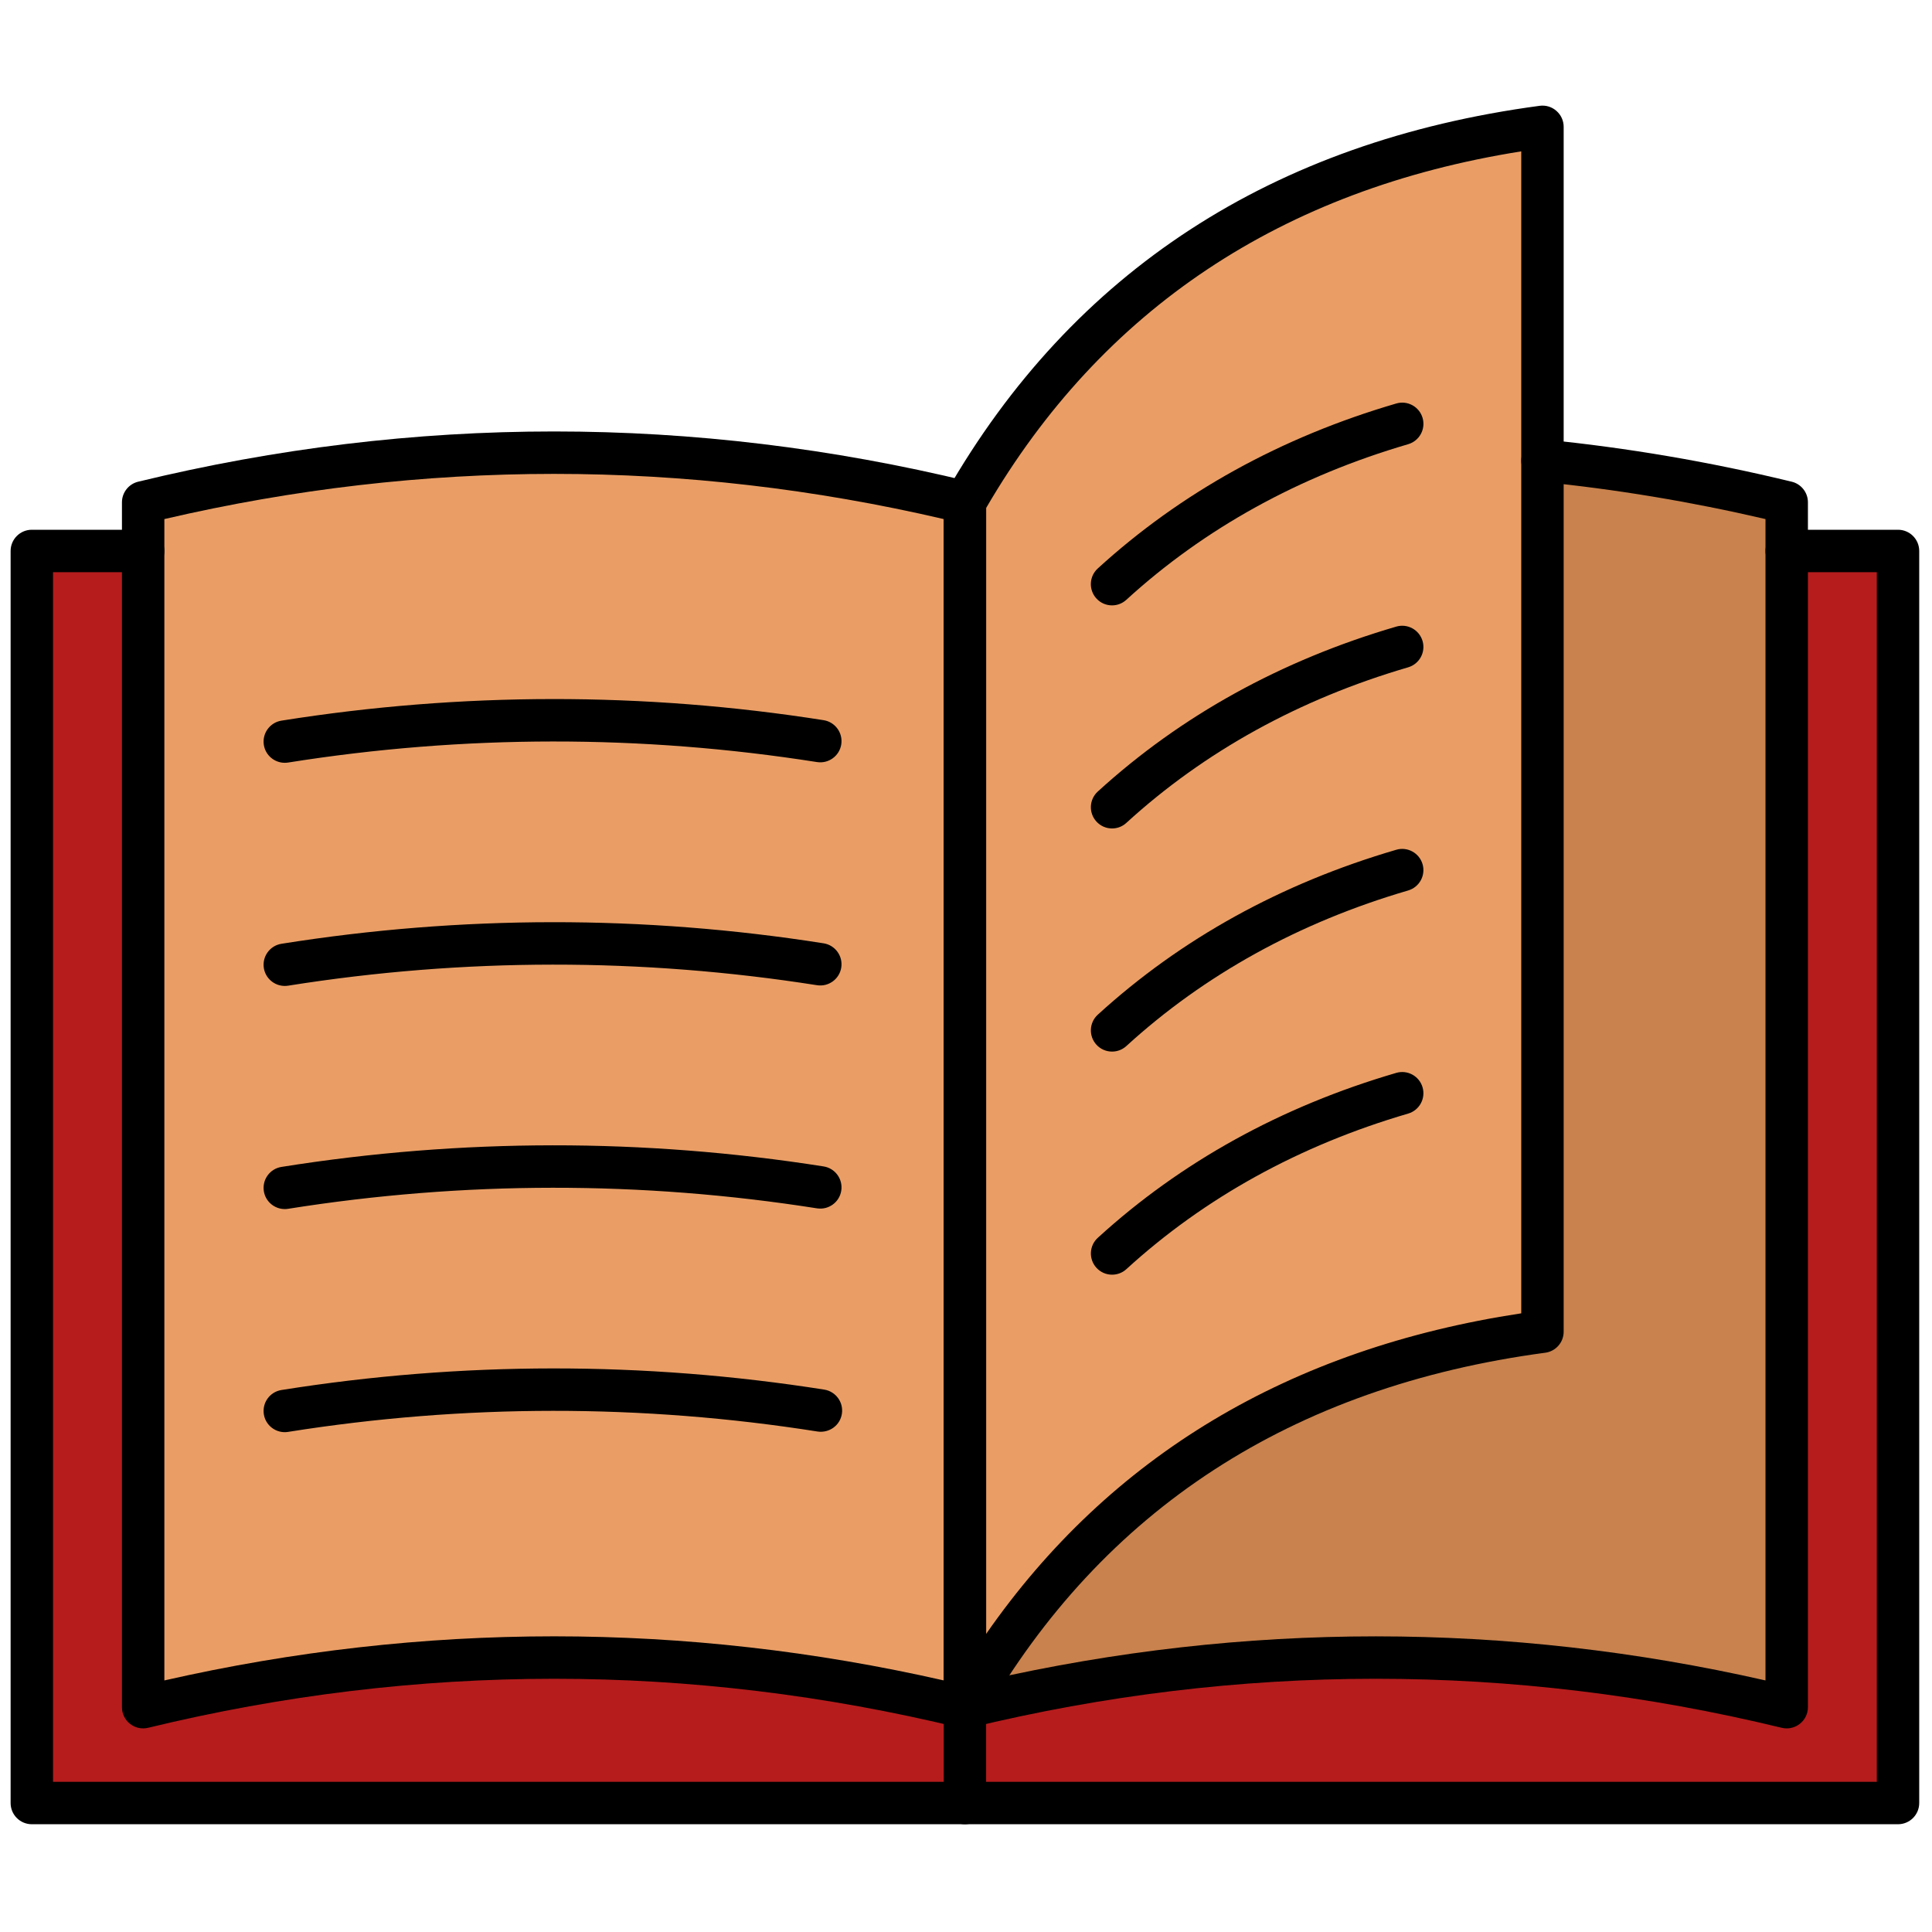
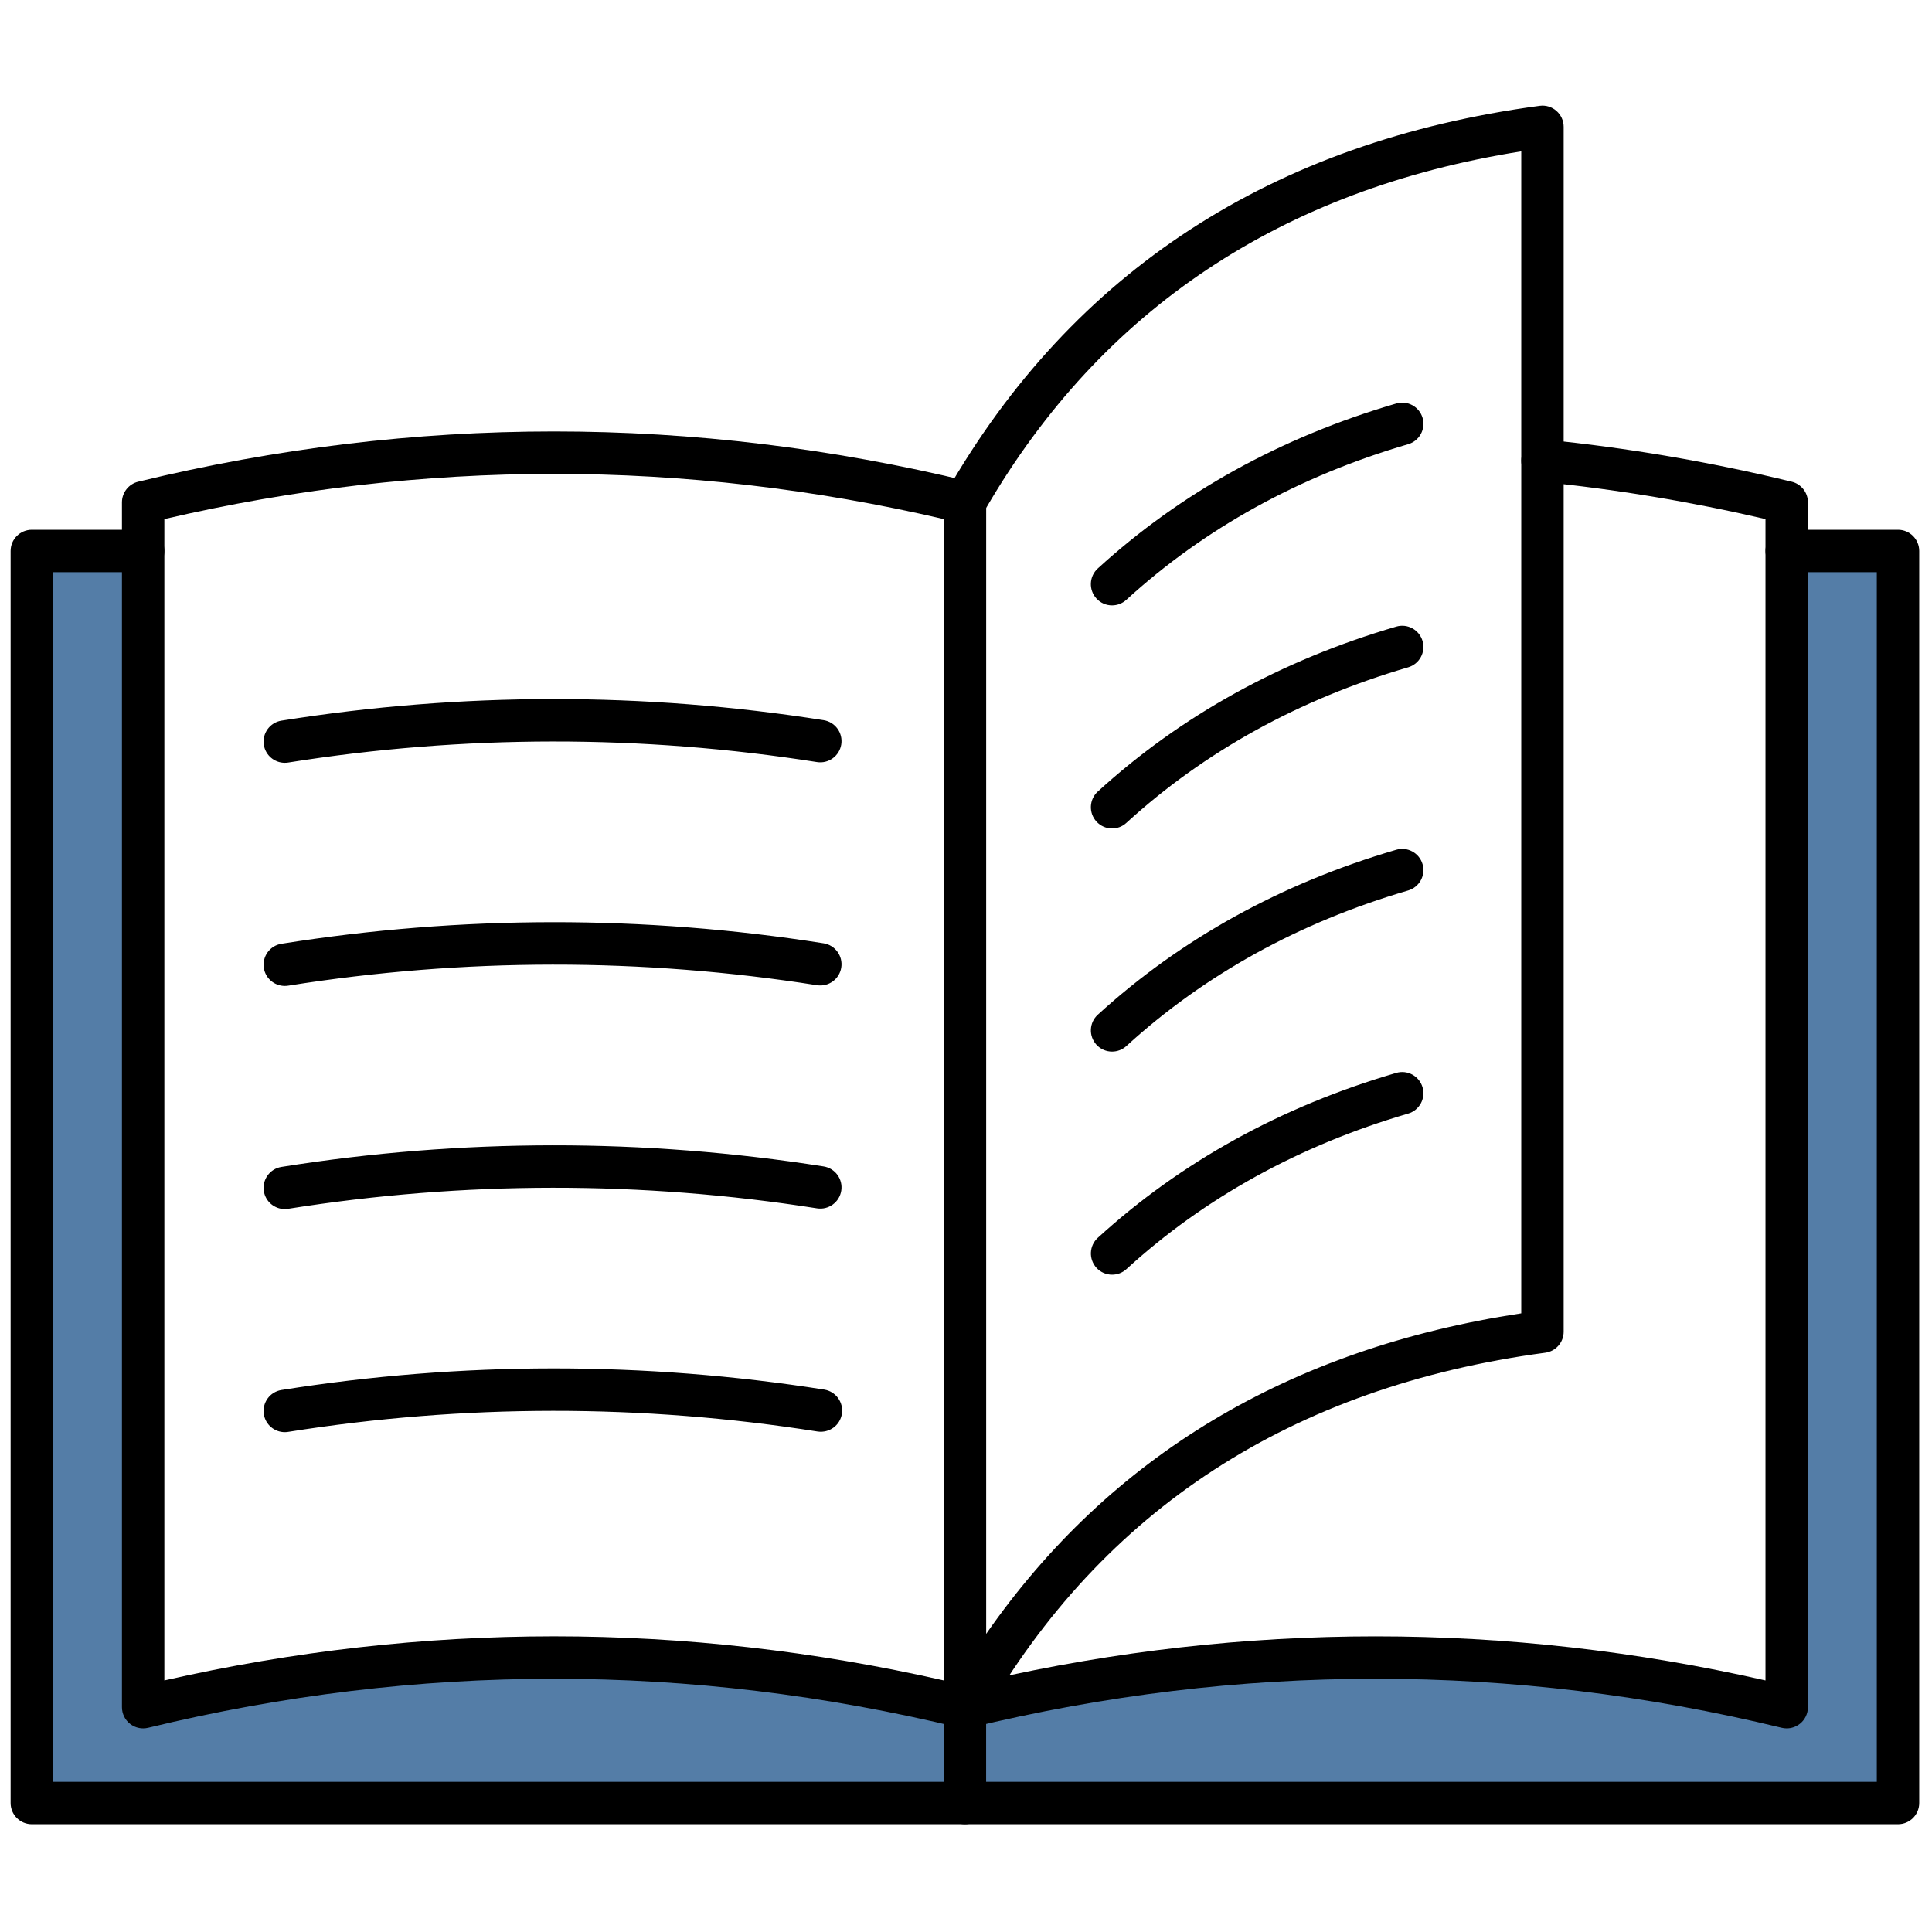
<svg xmlns="http://www.w3.org/2000/svg" version="1.1" width="256" height="256" viewBox="0 0 256 256" xml:space="preserve">
  <g style="stroke: none; stroke-width: 0; stroke-dasharray: none; stroke-linecap: butt; stroke-linejoin: miter; stroke-miterlimit: 10; fill: none; fill-rule: nonzero; opacity: 1;" transform="translate(1.406593 1.406593) scale(2.81 2.81)">
-     <polyline points="83.75,25.48 89,25.48 89,84.52 1,84.52 1,25.48 6.25,25.48 " style="stroke: none; stroke-width: 1; stroke-dasharray: none; stroke-linecap: butt; stroke-linejoin: miter; stroke-miterlimit: 10; fill: rgb(182,28,28); fill-rule: nonzero; opacity: 1;" transform="  matrix(1 0 0 1 0 0) " />
-     <path d="M 6.249 80.001 c 12.917 -3.135 25.834 -3.135 38.751 0 V 23.185 c -12.917 -3.135 -25.834 -3.135 -38.751 0 V 80.001 z" style="stroke: none; stroke-width: 1; stroke-dasharray: none; stroke-linecap: butt; stroke-linejoin: miter; stroke-miterlimit: 10; fill: rgb(234,158,101); fill-rule: nonzero; opacity: 1;" transform=" matrix(1 0 0 1 0 0) " stroke-linecap="round" />
-     <path d="M 72.234 21.221 c 3.839 0.378 7.677 1.033 11.516 1.964 v 56.816 c -12.917 -3.135 -25.834 -3.135 -38.751 0 V 23.185" style="stroke: none; stroke-width: 1; stroke-dasharray: none; stroke-linecap: butt; stroke-linejoin: miter; stroke-miterlimit: 10; fill: rgb(201,130,77); fill-rule: nonzero; opacity: 1;" transform=" matrix(1 0 0 1 0 0) " stroke-linecap="round" />
-     <path d="M 45 80.001 c 5.916 -10.317 15.092 -16.082 27.234 -17.705 V 5.48 C 60.092 7.103 50.916 12.869 45 23.185 V 80.001 z" style="stroke: none; stroke-width: 1; stroke-dasharray: none; stroke-linecap: butt; stroke-linejoin: miter; stroke-miterlimit: 10; fill: rgb(234,158,101); fill-rule: nonzero; opacity: 1;" transform=" matrix(1 0 0 1 0 0) " stroke-linecap="round" />
+     <polyline points="83.75,25.48 89,25.48 89,84.52 1,84.52 1,25.48 6.25,25.48 " style="stroke: none; stroke-width: 1; stroke-dasharray: none; stroke-linecap: butt; stroke-linejoin: miter; stroke-miterlimit: 10; fill: #547da7; fill-rule: nonzero; opacity: 1;" transform="  matrix(1 0 0 1 0 0) " />
+     <path d="M 6.249 80.001 c 12.917 -3.135 25.834 -3.135 38.751 0 V 23.185 c -12.917 -3.135 -25.834 -3.135 -38.751 0 V 80.001 z" style="stroke: none; stroke-width: 1; stroke-dasharray: none; stroke-linecap: butt; stroke-linejoin: miter; stroke-miterlimit: 10; fill: rgba(255, 255, 255, 1); fill-rule: nonzero; opacity: 1;" transform=" matrix(1 0 0 1 0 0) " stroke-linecap="round" />
+     <path d="M 72.234 21.221 c 3.839 0.378 7.677 1.033 11.516 1.964 v 56.816 c -12.917 -3.135 -25.834 -3.135 -38.751 0 V 23.185" style="stroke: none; stroke-width: 1; stroke-dasharray: none; stroke-linecap: butt; stroke-linejoin: miter; stroke-miterlimit: 10; fill: rgba(255, 255, 255, 1); fill-rule: nonzero; opacity: 1;" transform=" matrix(1 0 0 1 0 0) " stroke-linecap="round" />
+     <path d="M 45 80.001 c 5.916 -10.317 15.092 -16.082 27.234 -17.705 V 5.48 C 60.092 7.103 50.916 12.869 45 23.185 V 80.001 z" style="stroke: none; stroke-width: 1; stroke-dasharray: none; stroke-linecap: butt; stroke-linejoin: miter; stroke-miterlimit: 10; fill: rgba(255, 255, 255, 1); fill-rule: nonzero; opacity: 1;" transform=" matrix(1 0 0 1 0 0) " stroke-linecap="round" />
    <path d="M 6.25 81.001 c -0.222 0 -0.44 -0.074 -0.618 -0.214 C 5.39 80.598 5.25 80.308 5.25 80.001 V 23.186 c 0 -0.461 0.316 -0.863 0.764 -0.972 c 13.013 -3.159 26.209 -3.159 39.222 0 C 45.684 22.323 46 22.724 46 23.186 v 56.815 c 0 0.307 -0.141 0.597 -0.382 0.786 c -0.242 0.188 -0.557 0.259 -0.854 0.186 c -12.7 -3.082 -25.579 -3.082 -38.279 0 C 6.407 80.991 6.328 81.001 6.25 81.001 z M 25.625 76.66 c 6.138 0 12.275 0.693 18.375 2.079 V 23.976 c -12.197 -2.841 -24.553 -2.84 -36.75 0 v 54.764 C 13.35 77.354 19.487 76.66 25.625 76.66 z" style="stroke: none; stroke-width: 1; stroke-dasharray: none; stroke-linecap: butt; stroke-linejoin: miter; stroke-miterlimit: 10; fill: rgb(0,0,0); fill-rule: nonzero; opacity: 1;" transform=" matrix(1 0 0 1 0 0) " stroke-linecap="round" />
    <path d="M 83.751 81.001 c -0.079 0 -0.158 -0.009 -0.235 -0.028 c -12.703 -3.083 -25.581 -3.082 -38.28 0 c -0.3 0.07 -0.613 0.003 -0.854 -0.186 C 44.141 80.598 44 80.308 44 80.001 V 23.186 c 0 -0.552 0.448 -1 1 -1 s 1 0.448 1 1 v 55.554 c 12.201 -2.772 24.55 -2.771 36.751 0 V 23.976 c -3.529 -0.822 -7.097 -1.414 -10.614 -1.76 c -0.55 -0.054 -0.951 -0.543 -0.897 -1.093 c 0.054 -0.549 0.533 -0.952 1.093 -0.897 c 3.865 0.38 7.786 1.049 11.655 1.988 c 0.448 0.109 0.764 0.51 0.764 0.972 v 56.815 c 0 0.307 -0.141 0.597 -0.382 0.786 C 84.191 80.927 83.973 81.001 83.751 81.001 z" style="stroke: none; stroke-width: 1; stroke-dasharray: none; stroke-linecap: butt; stroke-linejoin: miter; stroke-miterlimit: 10; fill: rgb(0,0,0); fill-rule: nonzero; opacity: 1;" transform=" matrix(1 0 0 1 0 0) " stroke-linecap="round" />
    <path d="M 89 85.521 H 1 c -0.552 0 -1 -0.447 -1 -1 V 25.48 c 0 -0.552 0.448 -1 1 -1 h 5.25 c 0.552 0 1 0.448 1 1 s -0.448 1 -1 1 H 2 v 57.041 h 86 V 26.48 h -4.249 c -0.553 0 -1 -0.448 -1 -1 s 0.447 -1 1 -1 H 89 c 0.553 0 1 0.448 1 1 v 59.041 C 90 85.073 89.553 85.521 89 85.521 z" style="stroke: none; stroke-width: 1; stroke-dasharray: none; stroke-linecap: butt; stroke-linejoin: miter; stroke-miterlimit: 10; fill: rgb(0,0,0); fill-rule: nonzero; opacity: 1;" transform=" matrix(1 0 0 1 0 0) " stroke-linecap="round" />
    <path d="M 45 81.001 c -0.085 0 -0.172 -0.011 -0.257 -0.034 C 44.305 80.851 44 80.454 44 80.001 V 23.186 c 0 -0.174 0.046 -0.346 0.132 -0.498 c 5.959 -10.392 15.37 -16.515 27.969 -18.199 c 0.292 -0.039 0.575 0.049 0.791 0.239 c 0.218 0.19 0.342 0.464 0.342 0.752 v 56.816 c 0 0.501 -0.371 0.925 -0.867 0.991 c -11.951 1.598 -20.866 7.388 -26.5 17.211 C 45.686 80.814 45.352 81.001 45 81.001 z M 46 23.454 v 53.094 c 5.829 -8.383 14.3 -13.461 25.234 -15.119 V 6.637 C 59.944 8.427 51.459 14.081 46 23.454 z" style="stroke: none; stroke-width: 1; stroke-dasharray: none; stroke-linecap: butt; stroke-linejoin: miter; stroke-miterlimit: 10; fill: rgb(0,0,0); fill-rule: nonzero; opacity: 1;" transform=" matrix(1 0 0 1 0 0) " stroke-linecap="round" />
    <path d="M 51.938 28.046 c -0.271 0 -0.541 -0.109 -0.738 -0.326 c -0.372 -0.408 -0.344 -1.04 0.063 -1.413 c 3.915 -3.577 8.651 -6.194 14.078 -7.781 c 0.53 -0.156 1.085 0.15 1.24 0.679 c 0.155 0.53 -0.149 1.085 -0.68 1.241 c -5.131 1.5 -9.603 3.968 -13.289 7.337 C 52.42 27.959 52.179 28.046 51.938 28.046 z" style="stroke: none; stroke-width: 1; stroke-dasharray: none; stroke-linecap: butt; stroke-linejoin: miter; stroke-miterlimit: 10; fill: rgb(0,0,0); fill-rule: nonzero; opacity: 1;" transform=" matrix(1 0 0 1 0 0) " stroke-linecap="round" />
    <path d="M 51.939 38.565 c -0.271 0 -0.541 -0.109 -0.738 -0.326 c -0.372 -0.408 -0.344 -1.04 0.063 -1.413 c 3.914 -3.575 8.65 -6.192 14.076 -7.779 c 0.53 -0.156 1.085 0.15 1.24 0.679 c 0.155 0.53 -0.149 1.085 -0.68 1.241 c -5.13 1.5 -9.601 3.968 -13.287 7.335 C 52.422 38.479 52.181 38.565 51.939 38.565 z" style="stroke: none; stroke-width: 1; stroke-dasharray: none; stroke-linecap: butt; stroke-linejoin: miter; stroke-miterlimit: 10; fill: rgb(0,0,0); fill-rule: nonzero; opacity: 1;" transform=" matrix(1 0 0 1 0 0) " stroke-linecap="round" />
    <path d="M 51.939 49.087 c -0.271 0 -0.541 -0.109 -0.738 -0.325 c -0.372 -0.408 -0.344 -1.041 0.063 -1.413 c 3.915 -3.576 8.651 -6.193 14.076 -7.779 c 0.53 -0.156 1.085 0.15 1.24 0.679 c 0.155 0.53 -0.149 1.085 -0.68 1.241 c -5.129 1.499 -9.6 3.967 -13.287 7.335 C 52.422 49 52.181 49.087 51.939 49.087 z" style="stroke: none; stroke-width: 1; stroke-dasharray: none; stroke-linecap: butt; stroke-linejoin: miter; stroke-miterlimit: 10; fill: rgb(0,0,0); fill-rule: nonzero; opacity: 1;" transform=" matrix(1 0 0 1 0 0) " stroke-linecap="round" />
    <path d="M 45 85.521 c -0.552 0 -1 -0.447 -1 -1 v -5.472 c 0 -0.553 0.448 -1 1 -1 s 1 0.447 1 1 v 5.472 C 46 85.073 45.552 85.521 45 85.521 z" style="stroke: none; stroke-width: 1; stroke-dasharray: none; stroke-linecap: butt; stroke-linejoin: miter; stroke-miterlimit: 10; fill: rgb(0,0,0); fill-rule: nonzero; opacity: 1;" transform=" matrix(1 0 0 1 0 0) " stroke-linecap="round" />
    <path d="M 51.94 59.607 c -0.271 0 -0.541 -0.109 -0.738 -0.325 c -0.372 -0.408 -0.344 -1.041 0.063 -1.413 c 3.913 -3.574 8.648 -6.191 14.075 -7.778 c 0.53 -0.155 1.085 0.149 1.24 0.68 c 0.155 0.529 -0.149 1.085 -0.68 1.24 c -5.13 1.5 -9.601 3.968 -13.286 7.335 C 52.423 59.521 52.182 59.607 51.94 59.607 z" style="stroke: none; stroke-width: 1; stroke-dasharray: none; stroke-linecap: butt; stroke-linejoin: miter; stroke-miterlimit: 10; fill: rgb(0,0,0); fill-rule: nonzero; opacity: 1;" transform=" matrix(1 0 0 1 0 0) " stroke-linecap="round" />
    <path d="M 12.927 35.469 c -0.483 0 -0.908 -0.351 -0.986 -0.843 c -0.086 -0.545 0.285 -1.058 0.831 -1.145 c 8.483 -1.349 17.084 -1.357 25.564 -0.022 c 0.546 0.086 0.918 0.598 0.833 1.143 c -0.086 0.546 -0.599 0.918 -1.143 0.833 c -8.273 -1.302 -16.664 -1.294 -24.939 0.022 C 13.033 35.465 12.979 35.469 12.927 35.469 z" style="stroke: none; stroke-width: 1; stroke-dasharray: none; stroke-linecap: butt; stroke-linejoin: miter; stroke-miterlimit: 10; fill: rgb(0,0,0); fill-rule: nonzero; opacity: 1;" transform=" matrix(1 0 0 1 0 0) " stroke-linecap="round" />
    <path d="M 12.928 45.991 c -0.483 0 -0.908 -0.351 -0.987 -0.843 c -0.086 -0.545 0.285 -1.058 0.831 -1.145 c 8.481 -1.35 17.083 -1.357 25.564 -0.022 c 0.546 0.086 0.918 0.598 0.833 1.143 c -0.086 0.546 -0.599 0.918 -1.143 0.833 c -8.275 -1.301 -16.666 -1.294 -24.939 0.022 C 13.033 45.987 12.979 45.991 12.928 45.991 z" style="stroke: none; stroke-width: 1; stroke-dasharray: none; stroke-linecap: butt; stroke-linejoin: miter; stroke-miterlimit: 10; fill: rgb(0,0,0); fill-rule: nonzero; opacity: 1;" transform=" matrix(1 0 0 1 0 0) " stroke-linecap="round" />
    <path d="M 12.928 56.513 c -0.483 0 -0.908 -0.351 -0.987 -0.843 c -0.086 -0.546 0.285 -1.058 0.831 -1.145 c 8.483 -1.351 17.085 -1.357 25.564 -0.023 c 0.546 0.086 0.918 0.598 0.833 1.144 s -0.599 0.918 -1.143 0.833 c -8.272 -1.302 -16.664 -1.294 -24.939 0.021 C 13.033 56.509 12.979 56.513 12.928 56.513 z" style="stroke: none; stroke-width: 1; stroke-dasharray: none; stroke-linecap: butt; stroke-linejoin: miter; stroke-miterlimit: 10; fill: rgb(0,0,0); fill-rule: nonzero; opacity: 1;" transform=" matrix(1 0 0 1 0 0) " stroke-linecap="round" />
    <path d="M 12.927 67.033 c -0.483 0 -0.908 -0.351 -0.986 -0.843 c -0.086 -0.546 0.285 -1.058 0.831 -1.145 c 8.492 -1.352 17.103 -1.356 25.594 -0.019 c 0.545 0.087 0.918 0.599 0.832 1.144 c -0.085 0.546 -0.597 0.913 -1.144 0.833 c -8.283 -1.307 -16.685 -1.3 -24.968 0.017 C 13.033 67.029 12.979 67.033 12.927 67.033 z" style="stroke: none; stroke-width: 1; stroke-dasharray: none; stroke-linecap: butt; stroke-linejoin: miter; stroke-miterlimit: 10; fill: rgb(0,0,0); fill-rule: nonzero; opacity: 1;" transform=" matrix(1 0 0 1 0 0) " stroke-linecap="round" />
  </g>
</svg>
